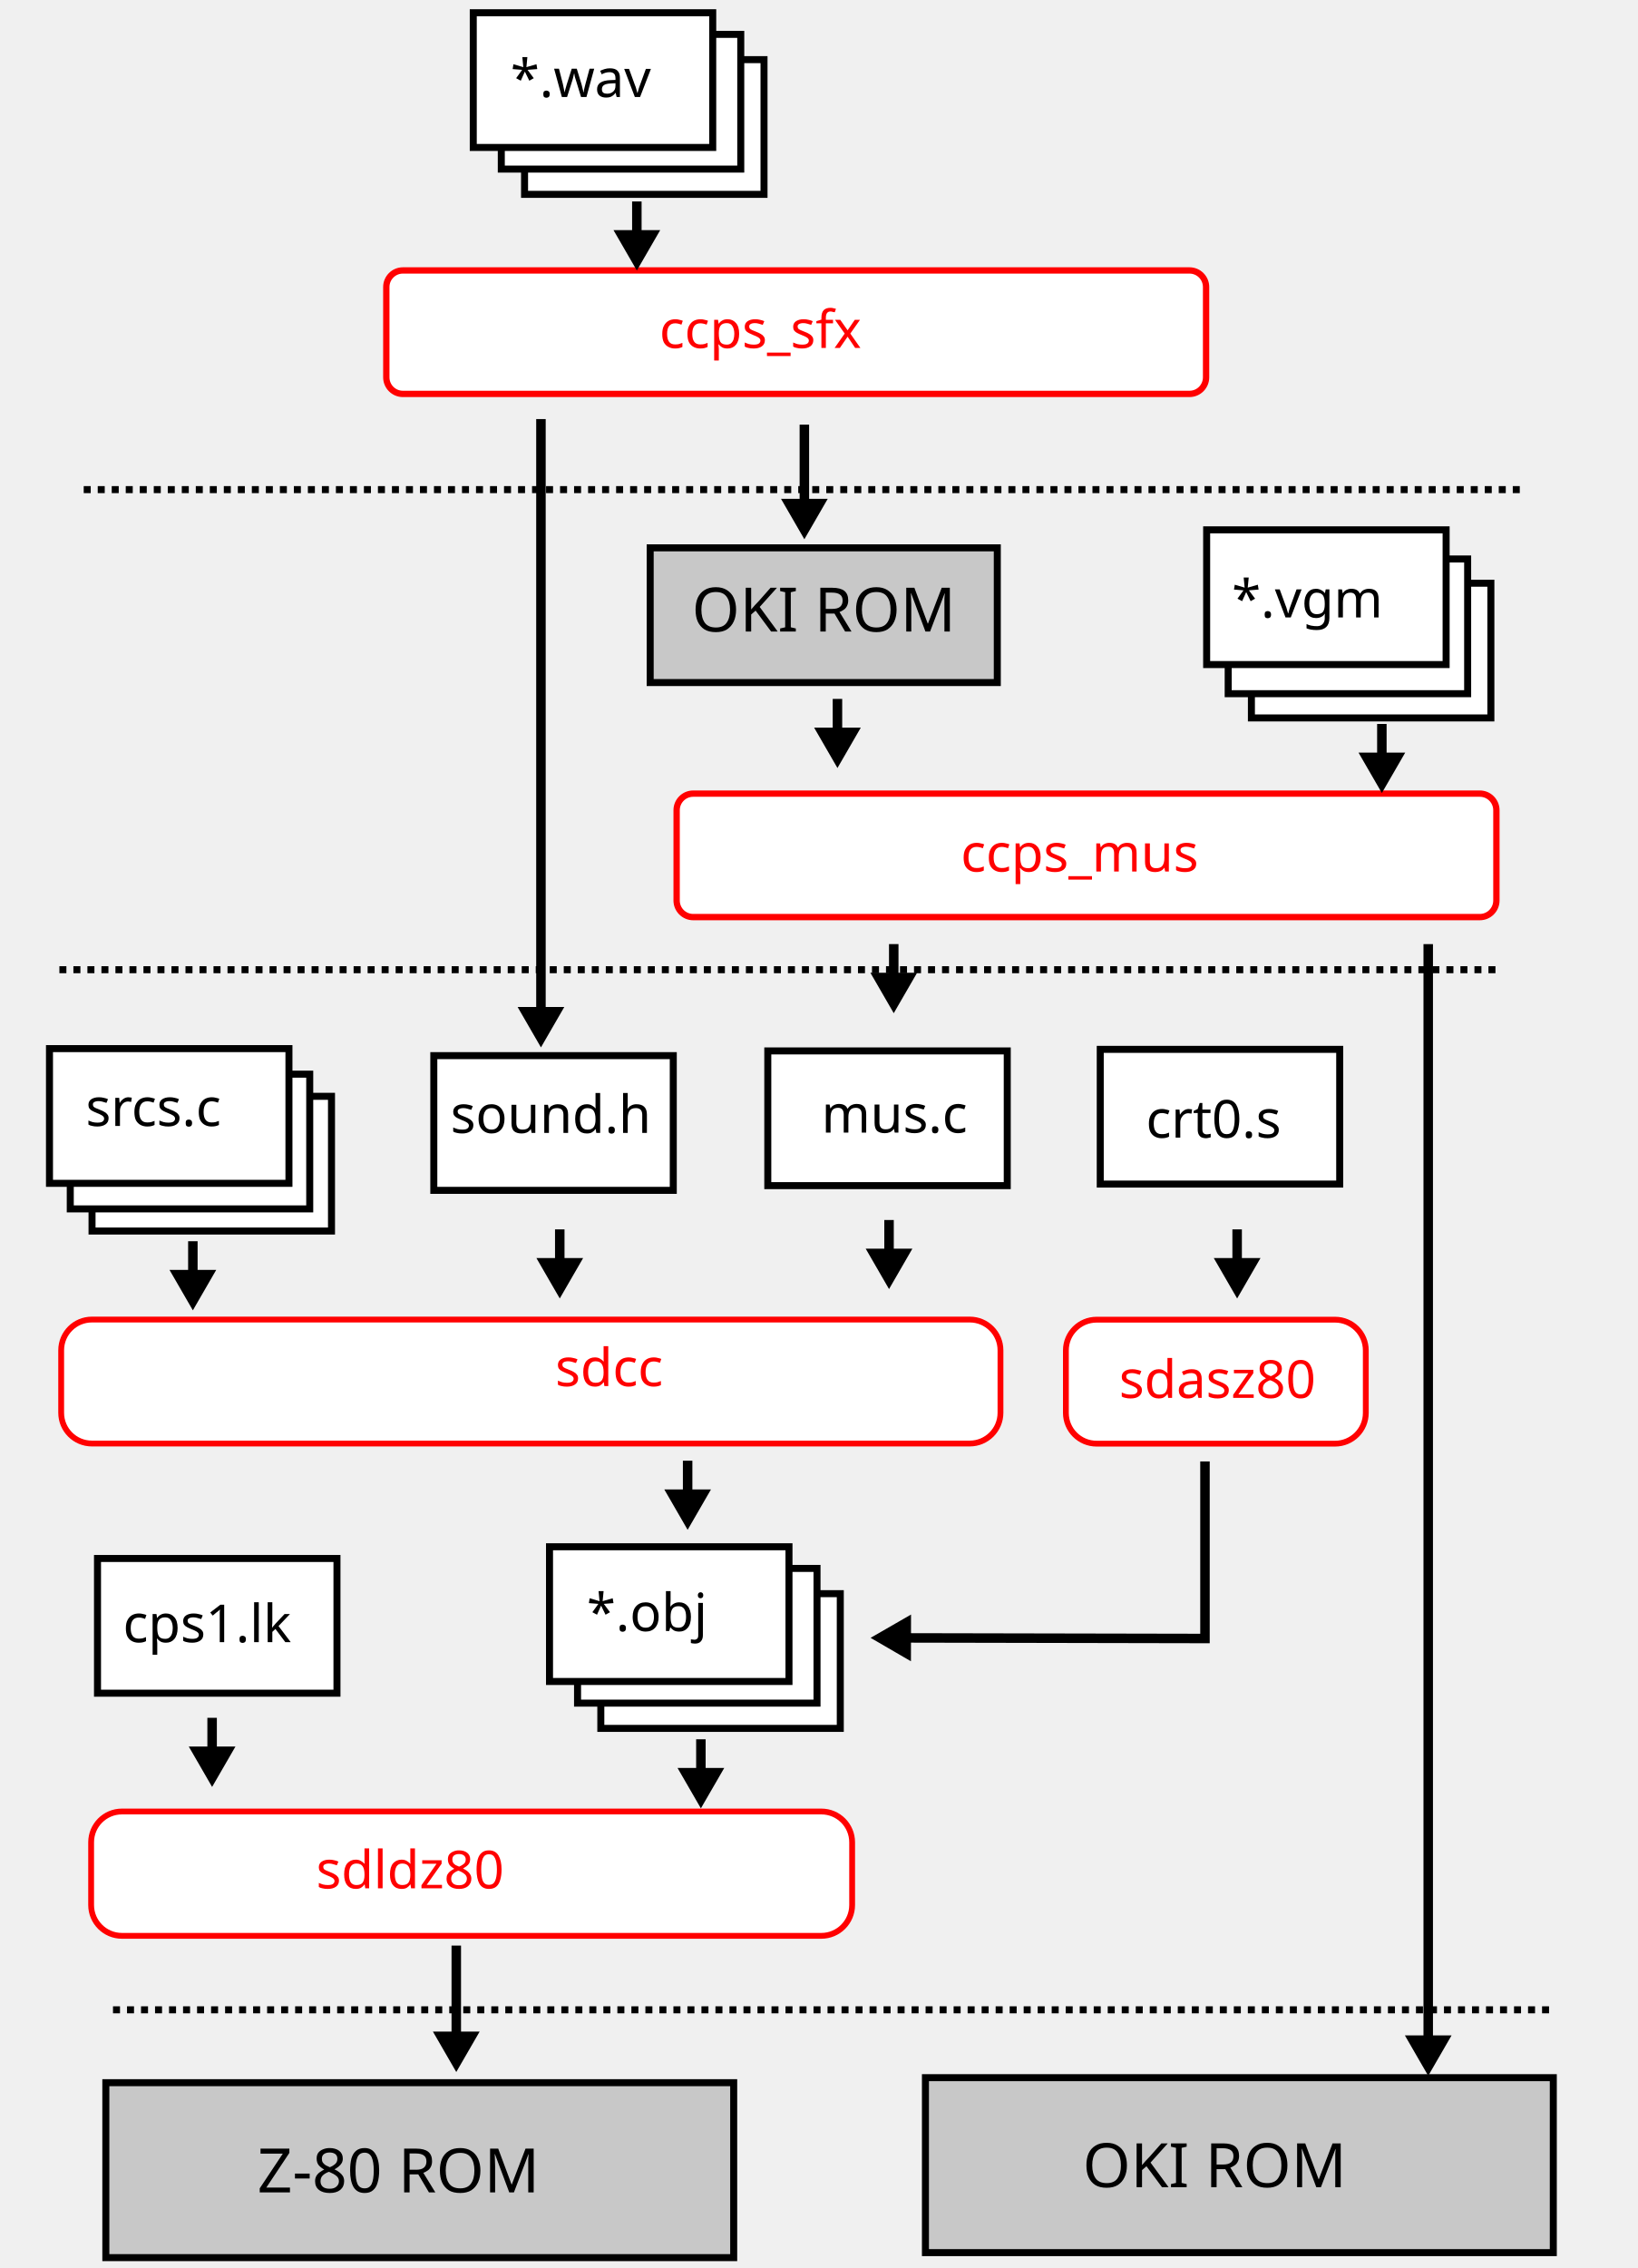
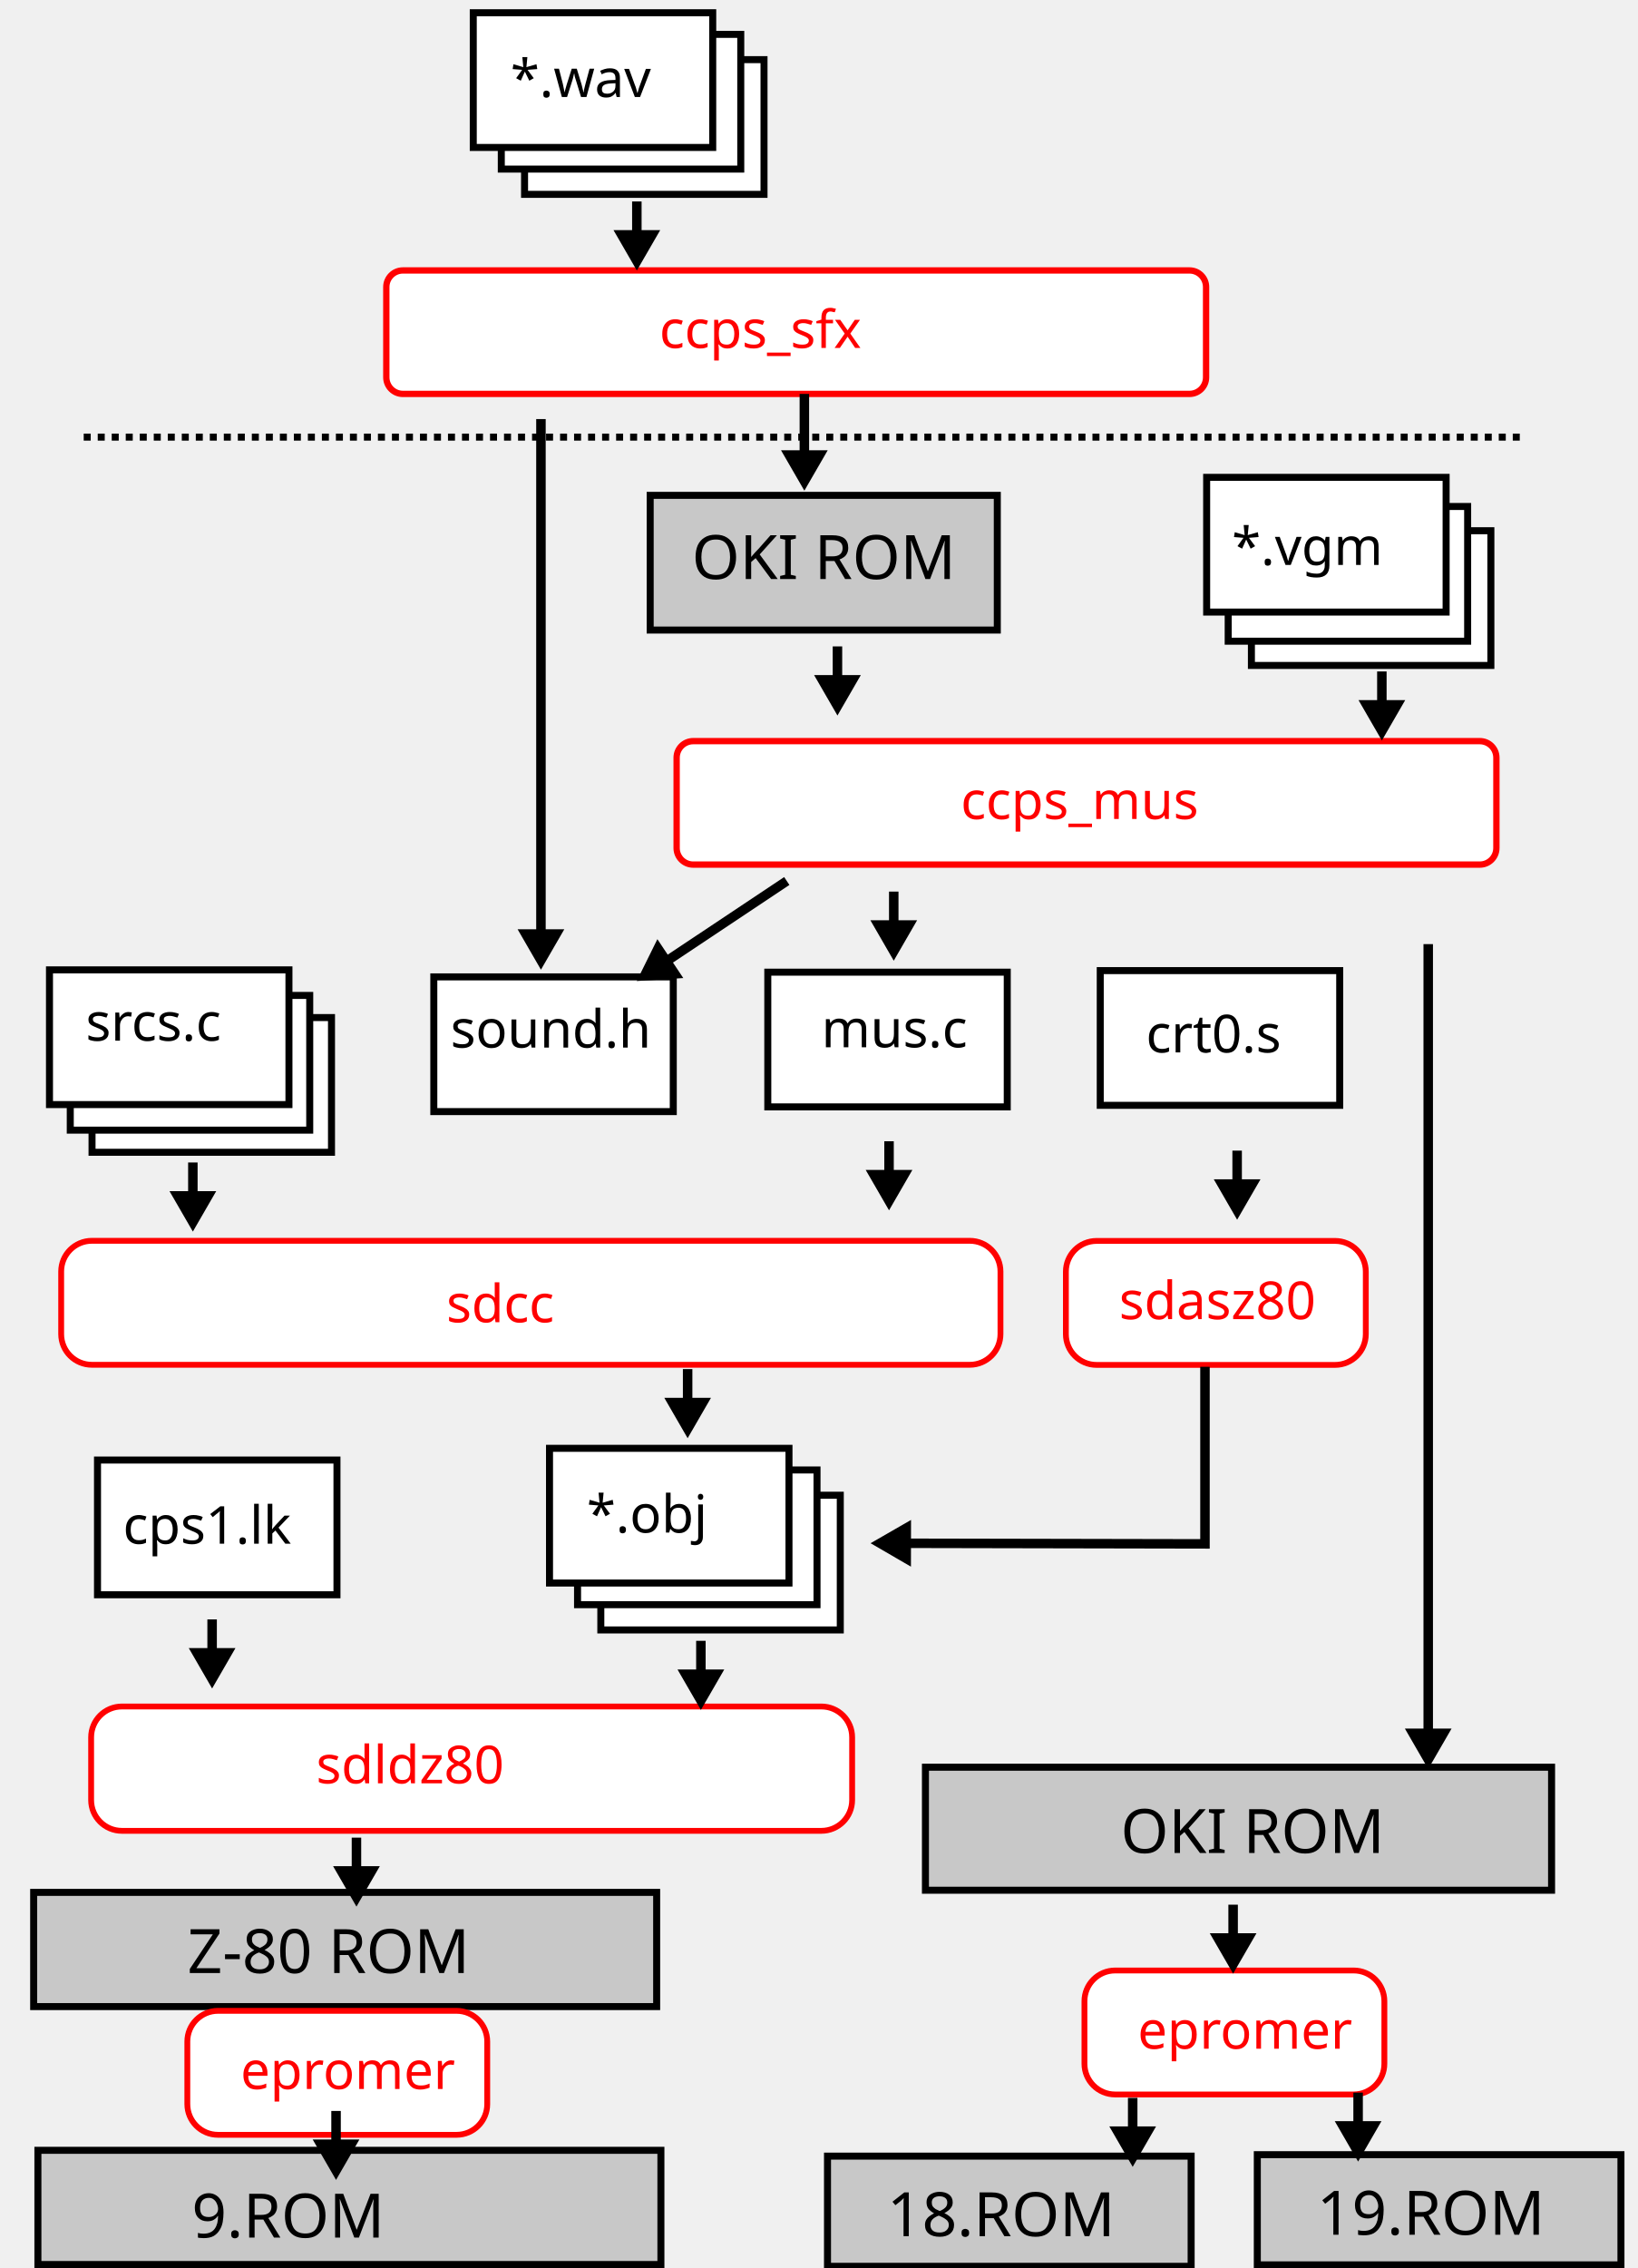
<svg xmlns="http://www.w3.org/2000/svg" width="5.2in" height="7.2in" viewBox="0 0 132.08 182.88" version="1.1" id="svg20255">
  <defs id="defs20252">
    <marker style="overflow:visible" id="TriangleInM" refX="0.0" refY="0.0" orient="auto">
      <path transform="scale(-0.4)" style="fill-rule:evenodd;fill:context-stroke;stroke:context-stroke;stroke-width:1.0pt" d="M 5.77,0.0 L -2.88,5.0 L -2.88,-5.0 L 5.77,0.0 z " id="path1154" />
    </marker>
    <marker style="overflow:visible" id="TriangleOutM" refX="0.0" refY="0.0" orient="auto">
      <path transform="scale(0.4)" style="fill-rule:evenodd;fill:context-stroke;stroke:context-stroke;stroke-width:1.0pt" d="M 5.77,0.0 L -2.88,5.0 L -2.88,-5.0 L 5.77,0.0 z " id="path1163" />
    </marker>
    <marker style="overflow:visible;" id="Arrow1Send" refX="0.0" refY="0.0" orient="auto">
      <path transform="scale(0.2) rotate(180) translate(6,0)" style="fill-rule:evenodd;fill:context-stroke;stroke:context-stroke;stroke-width:1.0pt;" d="M 0.0,0.0 L 5.0,-5.0 L -12.5,0.0 L 5.0,5.0 L 0.0,0.0 z " id="path1033" />
    </marker>
    <marker style="overflow:visible" id="TriangleOutM-3" refX="0" refY="0" orient="auto">
      <path transform="scale(0.4)" style="fill:context-stroke;fill-rule:evenodd;stroke:context-stroke;stroke-width:1pt" d="M 5.77,0 -2.88,5 V -5 Z" id="path1163-6" />
    </marker>
    <marker style="overflow:visible" id="TriangleOutM-5" refX="0" refY="0" orient="auto">
      <path transform="scale(0.4)" style="fill:context-stroke;fill-rule:evenodd;stroke:context-stroke;stroke-width:1pt" d="M 5.77,0 -2.88,5 V -5 Z" id="path1163-3" />
    </marker>
    <marker style="overflow:visible" id="TriangleOutM-3-6" refX="0" refY="0" orient="auto">
      <path transform="scale(0.4)" style="fill:context-stroke;fill-rule:evenodd;stroke:context-stroke;stroke-width:1pt" d="M 5.77,0 -2.88,5 V -5 Z" id="path1163-6-2" />
    </marker>
    <marker style="overflow:visible" id="TriangleOutM-5-1" refX="0" refY="0" orient="auto">
      <path transform="scale(0.4)" style="fill:context-stroke;fill-rule:evenodd;stroke:context-stroke;stroke-width:1pt" d="M 5.77,0 -2.88,5 V -5 Z" id="path1163-3-2" />
    </marker>
    <marker style="overflow:visible" id="TriangleOutM-5-0" refX="0" refY="0" orient="auto">
      <path transform="scale(0.4)" style="fill:context-stroke;fill-rule:evenodd;stroke:context-stroke;stroke-width:1pt" d="M 5.77,0 -2.88,5 V -5 Z" id="path1163-3-9" />
    </marker>
    <marker style="overflow:visible" id="TriangleOutM-5-6" refX="0" refY="0" orient="auto">
      <path transform="scale(0.4)" style="fill:context-stroke;fill-rule:evenodd;stroke:context-stroke;stroke-width:1pt" d="M 5.77,0 -2.88,5 V -5 Z" id="path1163-3-0" />
    </marker>
    <marker style="overflow:visible" id="TriangleOutM-5-2" refX="0" refY="0" orient="auto">
      <path transform="scale(0.4)" style="fill:context-stroke;fill-rule:evenodd;stroke:context-stroke;stroke-width:1pt" d="M 5.77,0 -2.88,5 V -5 Z" id="path1163-3-6" />
    </marker>
    <marker style="overflow:visible" id="TriangleOutM-5-8" refX="0" refY="0" orient="auto">
      <path transform="scale(0.4)" style="fill:context-stroke;fill-rule:evenodd;stroke:context-stroke;stroke-width:1pt" d="M 5.77,0 -2.88,5 V -5 Z" id="path1163-3-7" />
    </marker>
    <marker style="overflow:visible" id="TriangleOutM-5-20" refX="0" refY="0" orient="auto">
      <path transform="scale(0.4)" style="fill:context-stroke;fill-rule:evenodd;stroke:context-stroke;stroke-width:1pt" d="M 5.77,0 -2.88,5 V -5 Z" id="path1163-3-23" />
    </marker>
    <marker style="overflow:visible" id="TriangleOutM-5-9" refX="0" refY="0" orient="auto">
      <path transform="scale(0.4)" style="fill:context-stroke;fill-rule:evenodd;stroke:context-stroke;stroke-width:1pt" d="M 5.77,0 -2.88,5 V -5 Z" id="path1163-3-22" />
    </marker>
    <marker style="overflow:visible" id="TriangleOutM-3-9" refX="0" refY="0" orient="auto">
      <path transform="scale(0.4)" style="fill:context-stroke;fill-rule:evenodd;stroke:context-stroke;stroke-width:1pt" d="M 5.77,0 -2.88,5 V -5 Z" id="path1163-6-7" />
    </marker>
    <marker style="overflow:visible" id="TriangleOutM-5-0-6" refX="0" refY="0" orient="auto">
      <path transform="scale(0.4)" style="fill:context-stroke;fill-rule:evenodd;stroke:context-stroke;stroke-width:1pt" d="M 5.77,0 -2.88,5 V -5 Z" id="path1163-3-9-1" />
    </marker>
    <marker style="overflow:visible" id="TriangleOutM-3-9-9" refX="0" refY="0" orient="auto">
      <path transform="scale(0.4)" style="fill:context-stroke;fill-rule:evenodd;stroke:context-stroke;stroke-width:1pt" d="M 5.77,0 -2.88,5 V -5 Z" id="path1163-6-7-3" />
    </marker>
    <marker style="overflow:visible" id="TriangleOutM-5-6-4" refX="0" refY="0" orient="auto">
      <path transform="scale(0.4)" style="fill:context-stroke;fill-rule:evenodd;stroke:context-stroke;stroke-width:1pt" d="M 5.77,0 -2.88,5 V -5 Z" id="path1163-3-0-7" />
    </marker>
    <marker style="overflow:visible" id="TriangleOutM-5-6-45" refX="0" refY="0" orient="auto">
      <path transform="scale(0.4)" style="fill:context-stroke;fill-rule:evenodd;stroke:context-stroke;stroke-width:1pt" d="M 5.77,0 -2.88,5 V -5 Z" id="path1163-3-0-0" />
    </marker>
    <marker style="overflow:visible" id="TriangleOutM-5-6-9" refX="0" refY="0" orient="auto">
      <path transform="scale(0.4)" style="fill:context-stroke;fill-rule:evenodd;stroke:context-stroke;stroke-width:1pt" d="M 5.77,0 -2.88,5 V -5 Z" id="path1163-3-0-5" />
    </marker>
+     <marker style="overflow:visible" id="TriangleOutM-5-0-6-3" refX="0" refY="0" orient="auto">
+       <path transform="scale(0.4)" style="fill:context-stroke;fill-rule:evenodd;stroke:context-stroke;stroke-width:1pt" d="M 5.77,0 -2.88,5 V -5 Z" id="path1163-3-9-1-6" />
+     </marker>
+     <marker style="overflow:visible" id="TriangleOutM-5-9-3" refX="0" refY="0" orient="auto">
+       <path transform="scale(0.4)" style="fill:context-stroke;fill-rule:evenodd;stroke:context-stroke;stroke-width:1pt" d="M 5.77,0 -2.88,5 V -5 Z" id="path1163-3-22-6" />
+     </marker>
+     <marker style="overflow:visible" id="TriangleOutM-5-9-3-9" refX="0" refY="0" orient="auto">
+       <path transform="scale(0.4)" style="fill:context-stroke;fill-rule:evenodd;stroke:context-stroke;stroke-width:1pt" d="M 5.77,0 -2.88,5 V -5 Z" id="path1163-3-22-6-3" />
+     </marker>
+     <marker style="overflow:visible" id="TriangleOutM-5-9-3-0" refX="0" refY="0" orient="auto">
+       <path transform="scale(0.4)" style="fill:context-stroke;fill-rule:evenodd;stroke:context-stroke;stroke-width:1pt" d="M 5.77,0 -2.88,5 V -5 Z" id="path1163-3-22-6-6" />
+     </marker>
+     <marker style="overflow:visible" id="TriangleOutM-5-9-3-9-7" refX="0" refY="0" orient="auto">
+       <path transform="scale(0.4)" style="fill:context-stroke;fill-rule:evenodd;stroke:context-stroke;stroke-width:1pt" d="M 5.77,0 -2.88,5 V -5 Z" id="path1163-3-22-6-3-9" />
+     </marker>
  </defs>
  <g id="layer1">
    <rect style="fill:#ffffff;fill-opacity:1;stroke:#ff0000;stroke-width:0.51;stroke-miterlimit:4;stroke-dasharray:none;stroke-dashoffset:0;stroke-opacity:1" id="rect22162-3-6" width="66.118" height="9.956" x="31.158" y="21.807" ry="1.337" />
-     <rect style="fill:#ffffff;fill-opacity:1;stroke:#000000;stroke-width:0.565;stroke-miterlimit:4;stroke-dasharray:none" id="rect20878-7-84-4-9" width="19.314" height="10.863" x="7.423" y="88.401" />
+     <rect style="fill:#ffffff;fill-opacity:1;stroke:#000000;stroke-width:0.565;stroke-miterlimit:4;stroke-dasharray:none" id="rect20878-7-84-4-9" width="19.314" height="10.863" x="7.423" y="82.051" />
    <rect style="fill:#ffffff;fill-opacity:1;stroke:#000000;stroke-width:0.565;stroke-miterlimit:4;stroke-dasharray:none" id="rect20878-7-84" width="19.314" height="10.863" x="42.308" y="4.809" />
    <rect style="fill:#ffffff;fill-opacity:1;stroke:#000000;stroke-width:0.565;stroke-miterlimit:4;stroke-dasharray:none" id="rect20878-7-8" width="19.314" height="10.863" x="40.432" y="2.772" />
-     <rect style="fill:#ffffff;fill-opacity:1;stroke:#000000;stroke-width:0.565;stroke-miterlimit:4;stroke-dasharray:none" id="rect20878-7-6" width="19.314" height="10.863" x="5.667" y="86.616" />
+     <rect style="fill:#ffffff;fill-opacity:1;stroke:#000000;stroke-width:0.565;stroke-miterlimit:4;stroke-dasharray:none" id="rect20878-7-6" width="19.314" height="10.863" x="5.667" y="80.266" />
    <rect style="fill:#ffffff;fill-opacity:1;stroke:#000000;stroke-width:0.565;stroke-miterlimit:4;stroke-dasharray:none" id="rect20878" width="19.314" height="10.863" x="38.171" y="1.027" />
-     <rect style="fill:#ffffff;fill-opacity:1;stroke:#000000;stroke-width:0.565;stroke-miterlimit:4;stroke-dasharray:none" id="rect20878-7-84-3" width="19.314" height="10.863" x="100.932" y="47.028" />
-     <rect style="fill:#ffffff;fill-opacity:1;stroke:#000000;stroke-width:0.565;stroke-miterlimit:4;stroke-dasharray:none" id="rect20878-1" width="19.314" height="10.863" x="99.059" y="45.073" />
-     <rect style="fill:#ffffff;fill-opacity:1;stroke:#000000;stroke-width:0.565;stroke-miterlimit:4;stroke-dasharray:none" id="rect20878-4" width="19.314" height="10.863" x="97.322" y="42.724" />
-     <rect style="fill:#ffffff;fill-opacity:1;stroke:#000000;stroke-width:0.565;stroke-miterlimit:4;stroke-dasharray:none" id="rect20878-7" width="19.314" height="10.863" x="3.991" y="84.555" />
-     <rect style="fill:#ffffff;fill-opacity:1;stroke:#000000;stroke-width:0.565;stroke-miterlimit:4;stroke-dasharray:none" id="rect20878-3" width="19.314" height="10.863" x="34.989" y="85.121" />
-     <rect style="fill:#ffffff;fill-opacity:1;stroke:#000000;stroke-width:0.565;stroke-miterlimit:4;stroke-dasharray:none" id="rect20878-612" width="19.314" height="10.863" x="61.926" y="84.741" />
-     <rect style="fill:#ffffff;fill-opacity:1;stroke:#000000;stroke-width:0.565;stroke-miterlimit:4;stroke-dasharray:none" id="rect20878-9" width="19.314" height="10.863" x="88.74" y="84.615" />
-     <rect style="fill:#c8c8c8;stroke:#000000;stroke-width:0.565;stroke-miterlimit:4;stroke-dasharray:none" id="rect20878-61" width="27.997" height="10.863" x="52.44" y="44.175" />
-     <rect style="fill:#c8c8c8;stroke:#000000;stroke-width:0.565;stroke-miterlimit:4;stroke-dasharray:none" id="rect20878-6" width="50.64" height="14.107" x="8.536" y="167.937" />
-     <rect style="fill:#c8c8c8;stroke:#000000;stroke-width:0.565;stroke-miterlimit:4;stroke-dasharray:none" id="rect20878-6-7" width="50.64" height="14.107" x="74.641" y="167.533" />
-     <path style="fill:none;stroke:#000000;stroke-width:0.565;stroke-linecap:butt;stroke-linejoin:miter;stroke-miterlimit:4;stroke-dasharray:0.565, 0.565;stroke-dashoffset:0;stroke-opacity:1" d="M 9.114,162.061 H 125.443" id="path21149" />
-     <path style="fill:none;stroke:#000000;stroke-width:0.565;stroke-linecap:butt;stroke-linejoin:miter;stroke-miterlimit:4;stroke-dasharray:0.565,0.565;stroke-dashoffset:0;stroke-opacity:1" d="M 6.752,39.48 H 123.081" id="path21149-6" />
-     <path style="fill:none;stroke:#000000;stroke-width:0.565;stroke-linecap:butt;stroke-linejoin:miter;stroke-miterlimit:4;stroke-dasharray:0.565, 0.565;stroke-dashoffset:0;stroke-opacity:1" d="M 4.79,78.192 H 121.119" id="path21149-2" />
-     <rect style="fill:#ffffff;fill-opacity:1;stroke:#ff0000;stroke-width:0.51;stroke-miterlimit:4;stroke-dasharray:none;stroke-dashoffset:0;stroke-opacity:1" id="rect22162-3" width="66.118" height="9.956" x="54.573" y="63.994" ry="1.337" />
-     <rect style="fill:#ffffff;fill-opacity:1;stroke:#ff0000;stroke-width:0.469;stroke-miterlimit:4;stroke-dasharray:none;stroke-dashoffset:0;stroke-opacity:1" id="rect22162-1" width="75.759" height="9.997" x="4.934" y="106.402" ry="2.476" />
-     <rect style="fill:#ffffff;fill-opacity:1;stroke:#ff0000;stroke-width:0.469;stroke-miterlimit:4;stroke-dasharray:none;stroke-dashoffset:0;stroke-opacity:1" id="rect22162-1-6" width="24.189" height="9.997" x="85.969" y="106.412" ry="2.476" />
-     <rect style="fill:#ffffff;fill-opacity:1;stroke:#ff0000;stroke-width:0.469;stroke-miterlimit:4;stroke-dasharray:none;stroke-dashoffset:0;stroke-opacity:1" id="rect22162-9" width="61.379" height="10.026" x="7.35" y="146.07" ry="2.483" />
+     <rect style="fill:#ffffff;fill-opacity:1;stroke:#000000;stroke-width:0.565;stroke-miterlimit:4;stroke-dasharray:none" id="rect20878-7-84-3" width="19.314" height="10.863" x="100.932" y="42.795" />
+     <rect style="fill:#ffffff;fill-opacity:1;stroke:#000000;stroke-width:0.565;stroke-miterlimit:4;stroke-dasharray:none" id="rect20878-1" width="19.314" height="10.863" x="99.059" y="40.84" />
+     <rect style="fill:#ffffff;fill-opacity:1;stroke:#000000;stroke-width:0.565;stroke-miterlimit:4;stroke-dasharray:none" id="rect20878-4" width="19.314" height="10.863" x="97.322" y="38.491" />
+     <rect style="fill:#ffffff;fill-opacity:1;stroke:#000000;stroke-width:0.565;stroke-miterlimit:4;stroke-dasharray:none" id="rect20878-7" width="19.314" height="10.863" x="3.991" y="78.205" />
+     <rect style="fill:#ffffff;fill-opacity:1;stroke:#000000;stroke-width:0.565;stroke-miterlimit:4;stroke-dasharray:none" id="rect20878-3" width="19.314" height="10.863" x="34.989" y="78.771" />
+     <rect style="fill:#ffffff;fill-opacity:1;stroke:#000000;stroke-width:0.565;stroke-miterlimit:4;stroke-dasharray:none" id="rect20878-612" width="19.314" height="10.863" x="61.926" y="78.391" />
+     <rect style="fill:#ffffff;fill-opacity:1;stroke:#000000;stroke-width:0.565;stroke-miterlimit:4;stroke-dasharray:none" id="rect20878-9" width="19.314" height="10.863" x="88.74" y="78.265" />
+     <rect style="fill:#c8c8c8;stroke:#000000;stroke-width:0.565;stroke-miterlimit:4;stroke-dasharray:none" id="rect20878-61" width="27.997" height="10.863" x="52.44" y="39.942" />
+     <rect style="fill:#c8c8c8;stroke:#000000;stroke-width:0.565;stroke-miterlimit:4;stroke-dasharray:none" id="rect20878-6" width="50.248" height="9.209" x="2.715" y="152.592" />
+     <rect style="fill:#c8c8c8;stroke:#000000;stroke-width:0.565;stroke-miterlimit:4;stroke-dasharray:none" id="rect20878-6-7" width="50.501" height="9.92" x="74.641" y="142.499" />
+     <rect style="fill:#c8c8c8;stroke:#000000;stroke-width:0.565;stroke-miterlimit:4;stroke-dasharray:none" id="rect20878-6-7-2" width="29.329" height="8.885" x="66.742" y="173.859" />
+     <path style="fill:none;stroke:#000000;stroke-width:0.565;stroke-linecap:butt;stroke-linejoin:miter;stroke-miterlimit:4;stroke-dasharray:0.565, 0.565;stroke-dashoffset:0;stroke-opacity:1" d="M 6.752,35.247 H 123.081" id="path21149-6" />
+     <rect style="fill:#ffffff;fill-opacity:1;stroke:#ff0000;stroke-width:0.51;stroke-miterlimit:4;stroke-dasharray:none;stroke-dashoffset:0;stroke-opacity:1" id="rect22162-3" width="66.118" height="9.956" x="54.573" y="59.761" ry="1.337" />
+     <rect style="fill:#ffffff;fill-opacity:1;stroke:#ff0000;stroke-width:0.469;stroke-miterlimit:4;stroke-dasharray:none;stroke-dashoffset:0;stroke-opacity:1" id="rect22162-1" width="75.759" height="9.997" x="4.934" y="100.052" ry="2.476" />
+     <rect style="fill:#ffffff;fill-opacity:1;stroke:#ff0000;stroke-width:0.469;stroke-miterlimit:4;stroke-dasharray:none;stroke-dashoffset:0;stroke-opacity:1" id="rect22162-1-6" width="24.189" height="9.997" x="85.969" y="100.062" ry="2.476" />
+     <rect style="fill:#ffffff;fill-opacity:1;stroke:#ff0000;stroke-width:0.469;stroke-miterlimit:4;stroke-dasharray:none;stroke-dashoffset:0;stroke-opacity:1" id="rect22162-9" width="61.379" height="10.026" x="7.35" y="137.603" ry="2.483" />
    <text xml:space="preserve" style="font-size:4.233px;line-height:1.25;font-family:sans-serif;letter-spacing:0px;word-spacing:0px;stroke-width:0.265" x="53.181" y="28.057" id="text67993">
      <tspan id="tspan67991" style="font-size:4.233px;fill:#ff0000;fill-opacity:1;stroke-width:0.265" x="53.181" y="28.057">ccps_sfx</tspan>
    </text>
-     <text xml:space="preserve" style="font-size:4.233px;line-height:1.25;font-family:sans-serif;letter-spacing:0px;word-spacing:0px;stroke-width:0.265" x="77.487" y="70.27" id="text67993-1">
-       <tspan id="tspan67991-5" style="font-size:4.233px;fill:#ff0000;fill-opacity:1;stroke-width:0.265" x="77.487" y="70.27">ccps_mus</tspan>
+     <text xml:space="preserve" style="font-size:4.233px;line-height:1.25;font-family:sans-serif;letter-spacing:0px;word-spacing:0px;stroke-width:0.265" x="77.487" y="66.037" id="text67993-1">
+       <tspan id="tspan67991-5" style="font-size:4.233px;fill:#ff0000;fill-opacity:1;stroke-width:0.265" x="77.487" y="66.037">ccps_mus</tspan>
    </text>
-     <text xml:space="preserve" style="font-size:4.233px;line-height:1.25;font-family:sans-serif;letter-spacing:0px;word-spacing:0px;stroke-width:0.265" x="44.783" y="111.766" id="text67993-5">
-       <tspan id="tspan67991-4" style="font-size:4.233px;fill:#ff0000;fill-opacity:1;stroke-width:0.265" x="44.783" y="111.766">sdcc</tspan>
+     <text xml:space="preserve" style="font-size:4.233px;line-height:1.25;font-family:sans-serif;letter-spacing:0px;word-spacing:0px;stroke-width:0.265" x="36" y="106.62" id="text67993-5">
+       <tspan id="tspan67991-4" style="font-size:4.233px;fill:#ff0000;fill-opacity:1;stroke-width:0.265" x="36" y="106.62">sdcc</tspan>
    </text>
-     <text xml:space="preserve" style="font-size:4.233px;line-height:1.25;font-family:sans-serif;letter-spacing:0px;word-spacing:0px;stroke-width:0.265" x="90.259" y="112.715" id="text67993-5-6">
-       <tspan id="tspan67991-4-4" style="font-size:4.233px;fill:#ff0000;fill-opacity:1;stroke-width:0.265" x="90.259" y="112.715">sdasz80</tspan>
+     <text xml:space="preserve" style="font-size:4.233px;line-height:1.25;font-family:sans-serif;letter-spacing:0px;word-spacing:0px;stroke-width:0.265" x="90.259" y="106.365" id="text67993-5-6">
+       <tspan id="tspan67991-4-4" style="font-size:4.233px;fill:#ff0000;fill-opacity:1;stroke-width:0.265" x="90.259" y="106.365">sdasz80</tspan>
    </text>
-     <text xml:space="preserve" style="font-size:4.233px;line-height:1.25;font-family:sans-serif;letter-spacing:0px;word-spacing:0px;stroke-width:0.265" x="25.496" y="152.264" id="text67993-7">
-       <tspan id="tspan67991-6" style="font-size:4.233px;fill:#ff0000;fill-opacity:1;stroke-width:0.265" x="25.496" y="152.264">sdldz80</tspan>
+     <rect style="fill:#ffffff;fill-opacity:1;stroke:#ff0000;stroke-width:0.469;stroke-miterlimit:4;stroke-dasharray:none;stroke-dashoffset:0;stroke-opacity:1" id="rect22162-1-6-6" width="24.189" height="9.997" x="87.466" y="158.89" ry="2.476" />
+     <text xml:space="preserve" style="font-size:4.233px;line-height:1.25;font-family:sans-serif;letter-spacing:0px;word-spacing:0px;stroke-width:0.265" x="91.756" y="165.192" id="text67993-5-6-1">
+       <tspan id="tspan67991-4-4-8" style="font-size:4.233px;fill:#ff0000;fill-opacity:1;stroke-width:0.265" x="91.756" y="165.192">epromer</tspan>
    </text>
-     <text xml:space="preserve" style="font-size:4.233px;line-height:1.25;font-family:sans-serif;letter-spacing:0px;word-spacing:0px;stroke-width:0.265" x="92.428" y="91.736" id="text67993-56">
-       <tspan id="tspan67991-9" style="font-size:4.233px;fill:#000000;fill-opacity:1;stroke-width:0.265" x="92.428" y="91.736">crt0.s</tspan>
+     <rect style="fill:#ffffff;fill-opacity:1;stroke:#ff0000;stroke-width:0.469;stroke-miterlimit:4;stroke-dasharray:none;stroke-dashoffset:0;stroke-opacity:1" id="rect22162-1-6-6-0" width="24.189" height="9.997" x="15.109" y="162.143" ry="2.476" />
+     <text xml:space="preserve" style="font-size:4.233px;line-height:1.25;font-family:sans-serif;letter-spacing:0px;word-spacing:0px;stroke-width:0.265" x="19.398" y="168.446" id="text67993-5-6-1-2">
+       <tspan id="tspan67991-4-4-8-3" style="font-size:4.233px;fill:#ff0000;fill-opacity:1;stroke-width:0.265" x="19.398" y="168.446">epromer</tspan>
    </text>
-     <text xml:space="preserve" style="font-size:4.233px;line-height:1.25;font-family:sans-serif;letter-spacing:0px;word-spacing:0px;stroke-width:0.265" x="36.337" y="91.348" id="text67993-56-4">
-       <tspan id="tspan67991-9-5" style="font-size:4.233px;fill:#000000;fill-opacity:1;stroke-width:0.265" x="36.337" y="91.348">sound.h</tspan>
+     <text xml:space="preserve" style="font-size:4.233px;line-height:1.25;font-family:sans-serif;letter-spacing:0px;word-spacing:0px;stroke-width:0.265" x="25.496" y="143.798" id="text67993-7">
+       <tspan id="tspan67991-6" style="font-size:4.233px;fill:#ff0000;fill-opacity:1;stroke-width:0.265" x="25.496" y="143.798">sdldz80</tspan>
    </text>
-     <text xml:space="preserve" style="font-size:4.233px;line-height:1.25;font-family:sans-serif;letter-spacing:0px;word-spacing:0px;stroke-width:0.265" x="66.252" y="91.328" id="text67993-56-4-2">
-       <tspan id="tspan67991-9-5-5" style="font-size:4.233px;fill:#000000;fill-opacity:1;stroke-width:0.265" x="66.252" y="91.328">mus.c</tspan>
+     <text xml:space="preserve" style="font-size:4.233px;line-height:1.25;font-family:sans-serif;letter-spacing:0px;word-spacing:0px;stroke-width:0.265" x="92.428" y="84.857" id="text67993-56">
+       <tspan id="tspan67991-9" style="font-size:4.233px;fill:#000000;fill-opacity:1;stroke-width:0.265" x="92.428" y="84.857">crt0.s</tspan>
    </text>
-     <rect style="fill:#ffffff;fill-opacity:1;stroke:#000000;stroke-width:0.565;stroke-miterlimit:4;stroke-dasharray:none" id="rect20878-9-8" width="19.314" height="10.863" x="7.864" y="125.668" />
-     <text xml:space="preserve" style="font-size:4.233px;line-height:1.25;font-family:sans-serif;letter-spacing:0px;word-spacing:0px;stroke-width:0.265" x="9.919" y="132.415" id="text67993-56-4-2-9">
-       <tspan id="tspan67991-9-5-5-2" style="font-size:4.233px;fill:#000000;fill-opacity:1;stroke-width:0.265" x="9.919" y="132.415">cps1.lk</tspan>
+     <text xml:space="preserve" style="font-size:4.233px;line-height:1.25;font-family:sans-serif;letter-spacing:0px;word-spacing:0px;stroke-width:0.265" x="36.337" y="84.469" id="text67993-56-4">
+       <tspan id="tspan67991-9-5" style="font-size:4.233px;fill:#000000;fill-opacity:1;stroke-width:0.265" x="36.337" y="84.469">sound.h</tspan>
    </text>
-     <text xml:space="preserve" style="font-size:4.233px;line-height:1.25;font-family:sans-serif;letter-spacing:0px;word-spacing:0px;stroke-width:0.265" x="6.916" y="90.791" id="text67993-56-3">
-       <tspan id="tspan67991-9-7" style="font-size:4.233px;fill:#000000;fill-opacity:1;stroke-width:0.265" x="6.916" y="90.791">srcs.c</tspan>
+     <text xml:space="preserve" style="font-size:4.233px;line-height:1.25;font-family:sans-serif;letter-spacing:0px;word-spacing:0px;stroke-width:0.265" x="66.252" y="84.449" id="text67993-56-4-2">
+       <tspan id="tspan67991-9-5-5" style="font-size:4.233px;fill:#000000;fill-opacity:1;stroke-width:0.265" x="66.252" y="84.449">mus.c</tspan>
    </text>
-     <text xml:space="preserve" style="font-size:4.233px;line-height:1.25;font-family:sans-serif;letter-spacing:0px;word-spacing:0px;stroke-width:0.265" x="99.355" y="49.789" id="text67993-56-4-4">
-       <tspan id="tspan67991-9-5-7" style="font-size:4.233px;fill:#000000;fill-opacity:1;stroke-width:0.265" x="99.355" y="49.789">*.vgm</tspan>
+     <rect style="fill:#ffffff;fill-opacity:1;stroke:#000000;stroke-width:0.565;stroke-miterlimit:4;stroke-dasharray:none" id="rect20878-9-8" width="19.314" height="10.863" x="7.864" y="117.731" />
+     <text xml:space="preserve" style="font-size:4.233px;line-height:1.25;font-family:sans-serif;letter-spacing:0px;word-spacing:0px;stroke-width:0.265" x="9.919" y="124.478" id="text67993-56-4-2-9">
+       <tspan id="tspan67991-9-5-5-2" style="font-size:4.233px;fill:#000000;fill-opacity:1;stroke-width:0.265" x="9.919" y="124.478">cps1.lk</tspan>
+     </text>
+     <text xml:space="preserve" style="font-size:4.233px;line-height:1.25;font-family:sans-serif;letter-spacing:0px;word-spacing:0px;stroke-width:0.265" x="6.916" y="83.912" id="text67993-56-3">
+       <tspan id="tspan67991-9-7" style="font-size:4.233px;fill:#000000;fill-opacity:1;stroke-width:0.265" x="6.916" y="83.912">srcs.c</tspan>
+     </text>
+     <text xml:space="preserve" style="font-size:4.233px;line-height:1.25;font-family:sans-serif;letter-spacing:0px;word-spacing:0px;stroke-width:0.265" x="99.355" y="45.555" id="text67993-56-4-4">
+       <tspan id="tspan67991-9-5-7" style="font-size:4.233px;fill:#000000;fill-opacity:1;stroke-width:0.265" x="99.355" y="45.555">*.vgm</tspan>
    </text>
    <text xml:space="preserve" style="font-size:4.233px;line-height:1.25;font-family:sans-serif;letter-spacing:0px;word-spacing:0px;stroke-width:0.265" x="41.174" y="7.819" id="text67993-56-4-4-4">
      <tspan id="tspan67991-9-5-7-4" style="font-size:4.233px;fill:#000000;fill-opacity:1;stroke-width:0.265" x="41.174" y="7.819">*.wav</tspan>
    </text>
-     <rect style="fill:#ffffff;fill-opacity:1;stroke:#000000;stroke-width:0.565;stroke-miterlimit:4;stroke-dasharray:none" id="rect20878-7-84-4" width="19.314" height="10.863" x="48.459" y="128.505" />
-     <rect style="fill:#ffffff;fill-opacity:1;stroke:#000000;stroke-width:0.565;stroke-miterlimit:4;stroke-dasharray:none" id="rect20878-7-8-9" width="19.314" height="10.863" x="46.582" y="126.469" />
-     <rect style="fill:#ffffff;fill-opacity:1;stroke:#000000;stroke-width:0.565;stroke-miterlimit:4;stroke-dasharray:none" id="rect20878-2" width="19.314" height="10.863" x="44.321" y="124.723" />
-     <text xml:space="preserve" style="font-size:4.233px;line-height:1.25;font-family:sans-serif;letter-spacing:0px;word-spacing:0px;stroke-width:0.265" x="47.324" y="131.515" id="text67993-56-4-4-4-0">
-       <tspan id="tspan67991-9-5-7-4-6" style="font-size:4.233px;fill:#000000;fill-opacity:1;stroke-width:0.265" x="47.324" y="131.515">*.obj</tspan>
+     <rect style="fill:#ffffff;fill-opacity:1;stroke:#000000;stroke-width:0.565;stroke-miterlimit:4;stroke-dasharray:none" id="rect20878-7-84-4" width="19.314" height="10.863" x="48.459" y="120.567" />
+     <rect style="fill:#ffffff;fill-opacity:1;stroke:#000000;stroke-width:0.565;stroke-miterlimit:4;stroke-dasharray:none" id="rect20878-7-8-9" width="19.314" height="10.863" x="46.582" y="118.531" />
+     <rect style="fill:#ffffff;fill-opacity:1;stroke:#000000;stroke-width:0.565;stroke-miterlimit:4;stroke-dasharray:none" id="rect20878-2" width="19.314" height="10.863" x="44.321" y="116.785" />
+     <text xml:space="preserve" style="font-size:4.233px;line-height:1.25;font-family:sans-serif;letter-spacing:0px;word-spacing:0px;stroke-width:0.265" x="47.324" y="123.577" id="text67993-56-4-4-4-0">
+       <tspan id="tspan67991-9-5-7-4-6" style="font-size:4.233px;fill:#000000;fill-opacity:1;stroke-width:0.265" x="47.324" y="123.577">*.obj</tspan>
    </text>
-     <text xml:space="preserve" style="font-size:4.939px;line-height:1.25;font-family:sans-serif;letter-spacing:0px;word-spacing:0px;stroke-width:0.265" x="55.804" y="50.923" id="text104888">
-       <tspan id="tspan104886" style="font-size:4.939px;stroke-width:0.265" x="55.804" y="50.923">OKI ROM</tspan>
+     <text xml:space="preserve" style="font-size:4.939px;line-height:1.25;font-family:sans-serif;letter-spacing:0px;word-spacing:0px;stroke-width:0.265" x="55.804" y="46.69" id="text104888">
+       <tspan id="tspan104886" style="font-size:4.939px;stroke-width:0.265" x="55.804" y="46.69">OKI ROM</tspan>
    </text>
-     <text xml:space="preserve" style="font-size:4.939px;line-height:1.25;font-family:sans-serif;letter-spacing:0px;word-spacing:0px;stroke-width:0.265" x="87.328" y="176.363" id="text104888-3">
-       <tspan id="tspan104886-0" style="font-size:4.939px;stroke-width:0.265" x="87.328" y="176.363">OKI ROM</tspan>
+     <text xml:space="preserve" style="font-size:4.939px;line-height:1.25;font-family:sans-serif;letter-spacing:0px;word-spacing:0px;stroke-width:0.265" x="90.391" y="149.415" id="text104888-3">
+       <tspan id="tspan104886-0" style="font-size:4.939px;stroke-width:0.265" x="90.391" y="149.415">OKI ROM</tspan>
    </text>
-     <text xml:space="preserve" style="font-size:4.939px;line-height:1.25;font-family:sans-serif;letter-spacing:0px;word-spacing:0px;stroke-width:0.265" x="20.762" y="176.786" id="text104888-7">
-       <tspan id="tspan104886-8" style="font-size:4.939px;stroke-width:0.265" x="20.762" y="176.786">Z-80 ROM</tspan>
+     <text xml:space="preserve" style="font-size:4.939px;line-height:1.25;font-family:sans-serif;letter-spacing:0px;word-spacing:0px;stroke-width:0.265" x="71.545" y="180.317" id="text104888-3-9">
+       <tspan id="tspan104886-0-1" style="font-size:4.939px;stroke-width:0.265" x="71.545" y="180.317">18.ROM</tspan>
+     </text>
+     <rect style="fill:#c8c8c8;stroke:#000000;stroke-width:0.565;stroke-miterlimit:4;stroke-dasharray:none" id="rect20878-6-7-2-2" width="29.329" height="8.885" x="101.408" y="173.742" />
+     <text xml:space="preserve" style="font-size:4.939px;line-height:1.25;font-family:sans-serif;letter-spacing:0px;word-spacing:0px;stroke-width:0.265" x="106.211" y="180.2" id="text104888-3-9-7">
+       <tspan id="tspan104886-0-1-0" style="font-size:4.939px;stroke-width:0.265" x="106.211" y="180.2">19.ROM</tspan>
+     </text>
+     <text xml:space="preserve" style="font-size:4.939px;line-height:1.25;font-family:sans-serif;letter-spacing:0px;word-spacing:0px;stroke-width:0.265" x="15.121" y="159.096" id="text104888-7">
+       <tspan id="tspan104886-8" style="font-size:4.939px;stroke-width:0.265" x="15.121" y="159.096">Z-80 ROM</tspan>
    </text>
    <path style="fill:none;stroke:#000000;stroke-width:0.765;stroke-linecap:butt;stroke-linejoin:miter;stroke-miterlimit:4;stroke-dasharray:none;stroke-opacity:1;marker-end:url(#TriangleOutM)" d="m 51.365,16.244 c 0,3.398 0,3.398 0,3.398" id="path1016" />
-     <path style="fill:none;stroke:#000000;stroke-width:0.765;stroke-linecap:butt;stroke-linejoin:miter;stroke-miterlimit:4;stroke-dasharray:none;stroke-opacity:1;marker-end:url(#TriangleOutM-3)" d="m 43.63,33.792 0,48.491" id="path1016-7" />
-     <path style="fill:none;stroke:#000000;stroke-width:0.765;stroke-linecap:butt;stroke-linejoin:miter;stroke-miterlimit:4;stroke-dasharray:none;stroke-opacity:1;marker-end:;marker-start:url(#TriangleInM)" d="m 72.39,132.071 24.797,0.049 0,-14.279" id="path1016-7-3-1" />
-     <path style="fill:none;stroke:#000000;stroke-width:0.765;stroke-linecap:butt;stroke-linejoin:miter;stroke-miterlimit:4;stroke-dasharray:none;stroke-opacity:1;marker-end:url(#TriangleOutM-3-6)" d="M 115.193,76.129 V 165.209" id="path1016-7-9" />
-     <path style="fill:none;stroke:#000000;stroke-width:0.765;stroke-linecap:butt;stroke-linejoin:miter;stroke-miterlimit:4;stroke-dasharray:none;stroke-opacity:1;marker-end:url(#TriangleOutM-5)" d="m 64.876,34.24 0,7.07" id="path1016-5" />
-     <path style="fill:none;stroke:#000000;stroke-width:0.765;stroke-linecap:butt;stroke-linejoin:miter;stroke-miterlimit:4;stroke-dasharray:none;stroke-opacity:1;marker-end:url(#TriangleOutM-5-1)" d="m 99.781,99.131 c 0,3.398 0,3.398 0,3.398" id="path1016-5-7" />
-     <path style="fill:none;stroke:#000000;stroke-width:0.765;stroke-linecap:butt;stroke-linejoin:miter;stroke-miterlimit:4;stroke-dasharray:none;stroke-opacity:1;marker-end:url(#TriangleOutM-5-0)" d="m 71.705,98.373 c 0,3.398 0,3.398 0,3.398" id="path1016-5-3" />
-     <path style="fill:none;stroke:#000000;stroke-width:0.765;stroke-linecap:butt;stroke-linejoin:miter;stroke-miterlimit:4;stroke-dasharray:none;stroke-opacity:1;marker-end:url(#TriangleOutM-5-0-6)" d="m 72.085,76.128 c 0,3.398 0,3.398 0,3.398" id="path1016-5-3-2" />
-     <path style="fill:none;stroke:#000000;stroke-width:0.765;stroke-linecap:butt;stroke-linejoin:miter;stroke-miterlimit:4;stroke-dasharray:none;stroke-opacity:1;marker-end:url(#TriangleOutM-5-6)" d="m 45.148,99.131 c 0,3.398 0,3.398 0,3.398" id="path1016-5-6" />
-     <path style="fill:none;stroke:#000000;stroke-width:0.765;stroke-linecap:butt;stroke-linejoin:miter;stroke-miterlimit:4;stroke-dasharray:none;stroke-opacity:1;marker-end:url(#TriangleOutM-5-6-9)" d="m 17.108,138.518 c 0,3.398 0,3.398 0,3.398" id="path1016-5-6-87" />
-     <path style="fill:none;stroke:#000000;stroke-width:0.765;stroke-linecap:butt;stroke-linejoin:miter;stroke-miterlimit:4;stroke-dasharray:none;stroke-opacity:1;marker-end:url(#TriangleOutM-5-6-4)" d="m 111.454,58.374 c 0,3.398 0,3.398 0,3.398" id="path1016-5-6-8" />
-     <path style="fill:none;stroke:#000000;stroke-width:0.765;stroke-linecap:butt;stroke-linejoin:miter;stroke-miterlimit:4;stroke-dasharray:none;stroke-opacity:1;marker-end:url(#TriangleOutM-5-6-45)" d="m 67.545,56.358 c 0,3.398 0,3.398 0,3.398" id="path1016-5-6-3" />
-     <path style="fill:none;stroke:#000000;stroke-width:0.765;stroke-linecap:butt;stroke-linejoin:miter;stroke-miterlimit:4;stroke-dasharray:none;stroke-opacity:1;marker-end:url(#TriangleOutM-5-2)" d="m 15.555,100.087 c 0,3.398 0,3.398 0,3.398" id="path1016-5-1" />
-     <path style="fill:none;stroke:#000000;stroke-width:0.765;stroke-linecap:butt;stroke-linejoin:miter;stroke-miterlimit:4;stroke-dasharray:none;stroke-opacity:1;marker-end:url(#TriangleOutM-5-8)" d="m 56.53,140.246 c 0,3.398 0,3.398 0,3.398" id="path1016-5-9" />
-     <path style="fill:none;stroke:#000000;stroke-width:0.765;stroke-linecap:butt;stroke-linejoin:miter;stroke-miterlimit:4;stroke-dasharray:none;stroke-opacity:1;marker-end:url(#TriangleOutM-5-20)" d="m 55.461,117.786 c 0,3.398 0,3.398 0,3.398" id="path1016-5-75" />
-     <path style="fill:none;stroke:#000000;stroke-width:0.765;stroke-linecap:butt;stroke-linejoin:miter;stroke-miterlimit:4;stroke-dasharray:none;stroke-opacity:1;marker-end:url(#TriangleOutM-5-9)" d="m 36.801,156.882 0,8.022" id="path1016-5-8" />
+     <path style="fill:none;stroke:#000000;stroke-width:0.765;stroke-linecap:butt;stroke-linejoin:miter;stroke-miterlimit:4;stroke-dasharray:none;stroke-opacity:1;marker-end:url(#TriangleOutM-3)" d="m 43.63,33.792 0,42.225" id="path1016-7" />
+     <path style="fill:none;stroke:#000000;stroke-width:0.765;stroke-linecap:butt;stroke-linejoin:miter;stroke-miterlimit:4;stroke-dasharray:none;stroke-opacity:1;marker-start:url(#TriangleInM)" d="m 72.39,124.441 24.797,0.049 v -14.279" id="path1016-7-3-1" />
+     <path style="fill:none;stroke:#000000;stroke-width:0.765;stroke-linecap:butt;stroke-linejoin:miter;stroke-miterlimit:4;stroke-dasharray:none;stroke-opacity:1;marker-end:url(#TriangleOutM-3-6)" d="m 115.193,76.129 0,64.339" id="path1016-7-9" />
+     <path style="fill:none;stroke:#000000;stroke-width:0.765;stroke-linecap:butt;stroke-linejoin:miter;stroke-miterlimit:4;stroke-dasharray:none;stroke-opacity:1;marker-end:url(#TriangleOutM-5)" d="m 64.876,31.763 0,5.629" id="path1016-5" />
+     <path style="fill:none;stroke:#000000;stroke-width:0.765;stroke-linecap:butt;stroke-linejoin:miter;stroke-miterlimit:4;stroke-dasharray:none;stroke-opacity:1;marker-end:url(#TriangleOutM-5-1)" d="m 99.781,92.781 c 0,3.398 0,3.398 0,3.398" id="path1016-5-7" />
+     <path style="fill:none;stroke:#000000;stroke-width:0.765;stroke-linecap:butt;stroke-linejoin:miter;stroke-miterlimit:4;stroke-dasharray:none;stroke-opacity:1;marker-end:url(#TriangleOutM-5-0)" d="m 71.705,92.023 c 0,3.398 0,3.398 0,3.398" id="path1016-5-3" />
+     <path style="fill:none;stroke:#000000;stroke-width:0.765;stroke-linecap:butt;stroke-linejoin:miter;stroke-miterlimit:4;stroke-dasharray:none;stroke-opacity:1;marker-end:url(#TriangleOutM-5-0-6)" d="m 72.085,71.895 c 0,3.398 0,3.398 0,3.398" id="path1016-5-3-2" />
+     <path style="fill:none;stroke:#000000;stroke-width:0.765;stroke-linecap:butt;stroke-linejoin:miter;stroke-miterlimit:4;stroke-dasharray:none;stroke-opacity:1;marker-end:url(#TriangleOutM-5-0-6-3)" d="M 63.458,71.04 53.163,77.9" id="path1016-5-3-2-7" />
+     <path style="fill:none;stroke:#000000;stroke-width:0.765;stroke-linecap:butt;stroke-linejoin:miter;stroke-miterlimit:4;stroke-dasharray:none;stroke-opacity:1;marker-end:url(#TriangleOutM-5-6-9)" d="m 17.108,130.58 c 0,3.398 0,3.398 0,3.398" id="path1016-5-6-87" />
+     <path style="fill:none;stroke:#000000;stroke-width:0.765;stroke-linecap:butt;stroke-linejoin:miter;stroke-miterlimit:4;stroke-dasharray:none;stroke-opacity:1;marker-end:url(#TriangleOutM-5-6-4)" d="m 111.454,54.141 c 0,3.398 0,3.398 0,3.398" id="path1016-5-6-8" />
+     <path style="fill:none;stroke:#000000;stroke-width:0.765;stroke-linecap:butt;stroke-linejoin:miter;stroke-miterlimit:4;stroke-dasharray:none;stroke-opacity:1;marker-end:url(#TriangleOutM-5-6-45)" d="m 67.545,52.124 c 0,3.398 0,3.398 0,3.398" id="path1016-5-6-3" />
+     <path style="fill:none;stroke:#000000;stroke-width:0.765;stroke-linecap:butt;stroke-linejoin:miter;stroke-miterlimit:4;stroke-dasharray:none;stroke-opacity:1;marker-end:url(#TriangleOutM-5-2)" d="m 15.555,93.737 c 0,3.398 0,3.398 0,3.398" id="path1016-5-1" />
+     <path style="fill:none;stroke:#000000;stroke-width:0.765;stroke-linecap:butt;stroke-linejoin:miter;stroke-miterlimit:4;stroke-dasharray:none;stroke-opacity:1;marker-end:url(#TriangleOutM-5-8)" d="m 56.53,132.308 c 0,3.398 0,3.398 0,3.398" id="path1016-5-9" />
+     <path style="fill:none;stroke:#000000;stroke-width:0.765;stroke-linecap:butt;stroke-linejoin:miter;stroke-miterlimit:4;stroke-dasharray:none;stroke-opacity:1;marker-end:url(#TriangleOutM-5-20)" d="m 55.461,110.398 c 0,3.398 0,3.398 0,3.398" id="path1016-5-75" />
+     <path style="fill:none;stroke:#000000;stroke-width:0.765;stroke-linecap:butt;stroke-linejoin:miter;stroke-miterlimit:4;stroke-dasharray:none;stroke-opacity:1;marker-end:url(#TriangleOutM-5-9)" d="m 28.75,148.178 v 3.388" id="path1016-5-8" />
+     <rect style="fill:#c8c8c8;stroke:#000000;stroke-width:0.565;stroke-miterlimit:4;stroke-dasharray:none" id="rect20878-6-75" width="50.248" height="9.209" x="3.057" y="173.39" />
+     <text xml:space="preserve" style="font-size:4.939px;line-height:1.25;font-family:sans-serif;letter-spacing:0px;word-spacing:0px;stroke-width:0.265" x="15.464" y="180.423" id="text104888-7-3">
+       <tspan id="tspan104886-8-5" style="font-size:4.939px;stroke-width:0.265" x="15.464" y="180.423">9.ROM</tspan>
+     </text>
+     <path style="fill:none;stroke:#000000;stroke-width:0.765;stroke-linecap:butt;stroke-linejoin:miter;stroke-miterlimit:4;stroke-dasharray:none;stroke-opacity:1;marker-end:url(#TriangleOutM-5-9-3)" d="m 27.104,170.216 v 3.388" id="path1016-5-8-6" />
+     <path style="fill:none;stroke:#000000;stroke-width:0.765;stroke-linecap:butt;stroke-linejoin:miter;stroke-miterlimit:4;stroke-dasharray:none;stroke-opacity:1;marker-end:url(#TriangleOutM-5-9-3-9)" d="m 91.357,169.162 v 3.388" id="path1016-5-8-6-6" />
+     <path style="fill:none;stroke:#000000;stroke-width:0.765;stroke-linecap:butt;stroke-linejoin:miter;stroke-miterlimit:4;stroke-dasharray:none;stroke-opacity:1;marker-end:url(#TriangleOutM-5-9-3-9-7)" d="m 99.457,153.584 v 3.388" id="path1016-5-8-6-6-2" />
+     <path style="fill:none;stroke:#000000;stroke-width:0.765;stroke-linecap:butt;stroke-linejoin:miter;stroke-miterlimit:4;stroke-dasharray:none;stroke-opacity:1;marker-end:url(#TriangleOutM-5-9-3-0)" d="m 109.538,168.737 v 3.388" id="path1016-5-8-6-2" />
  </g>
</svg>
